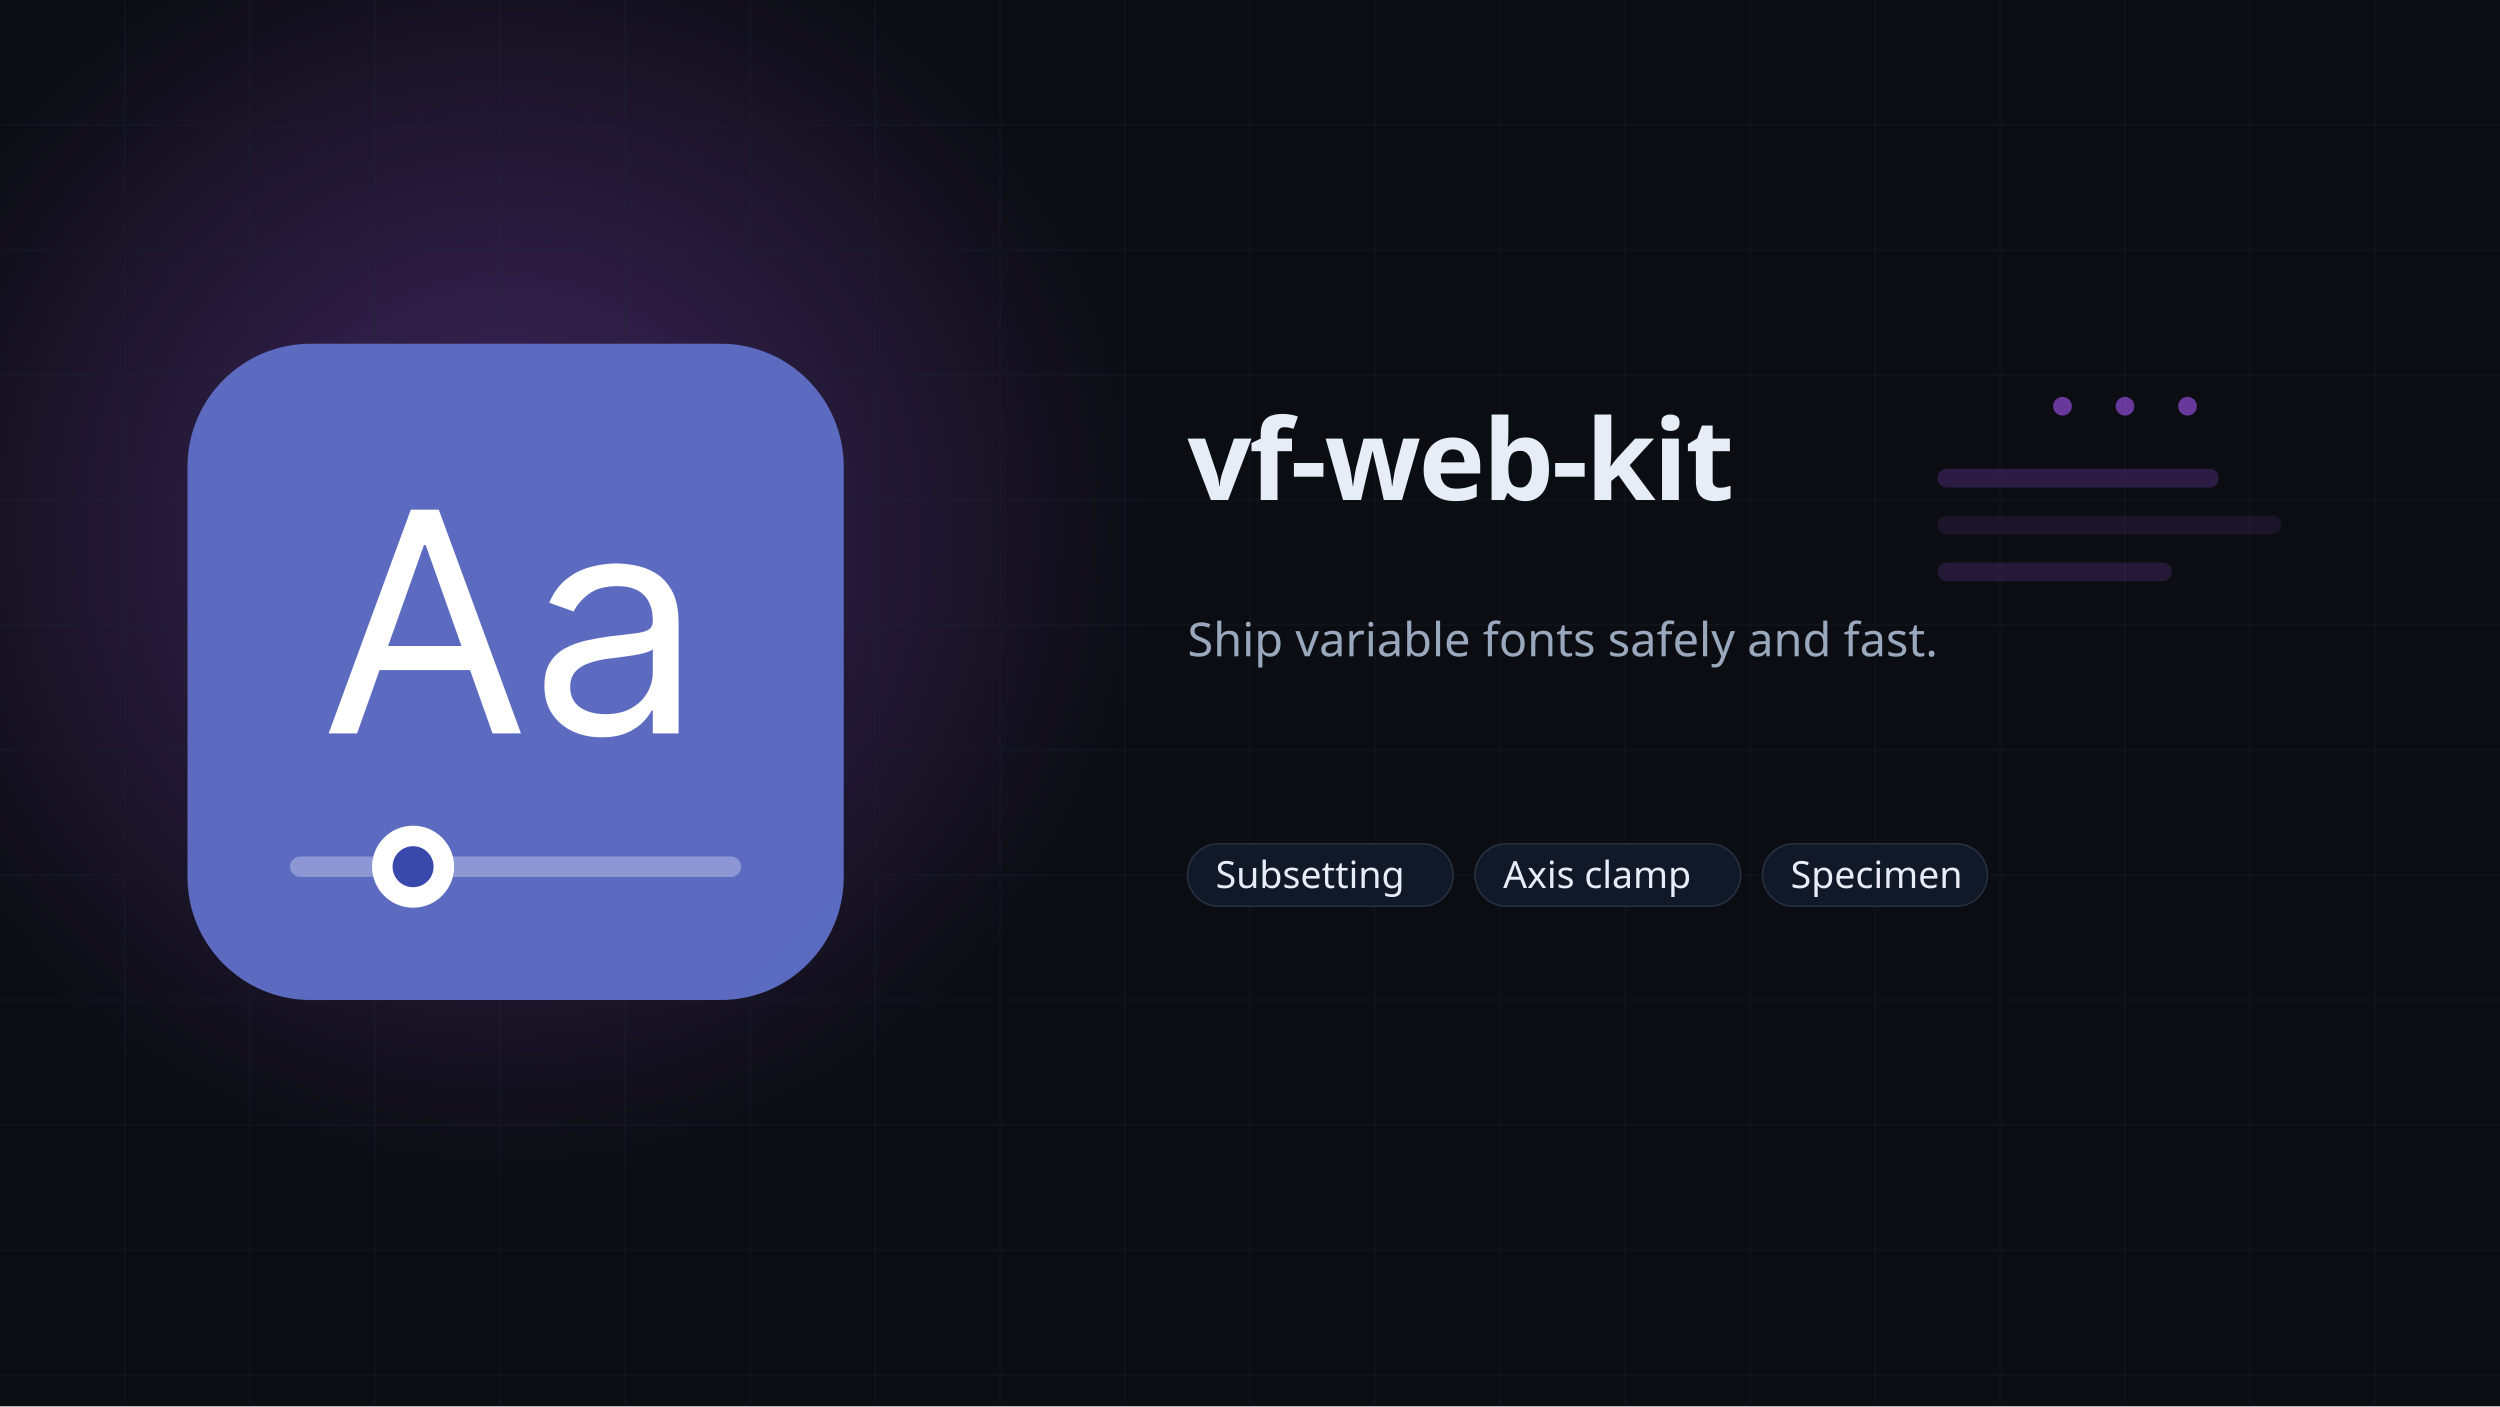
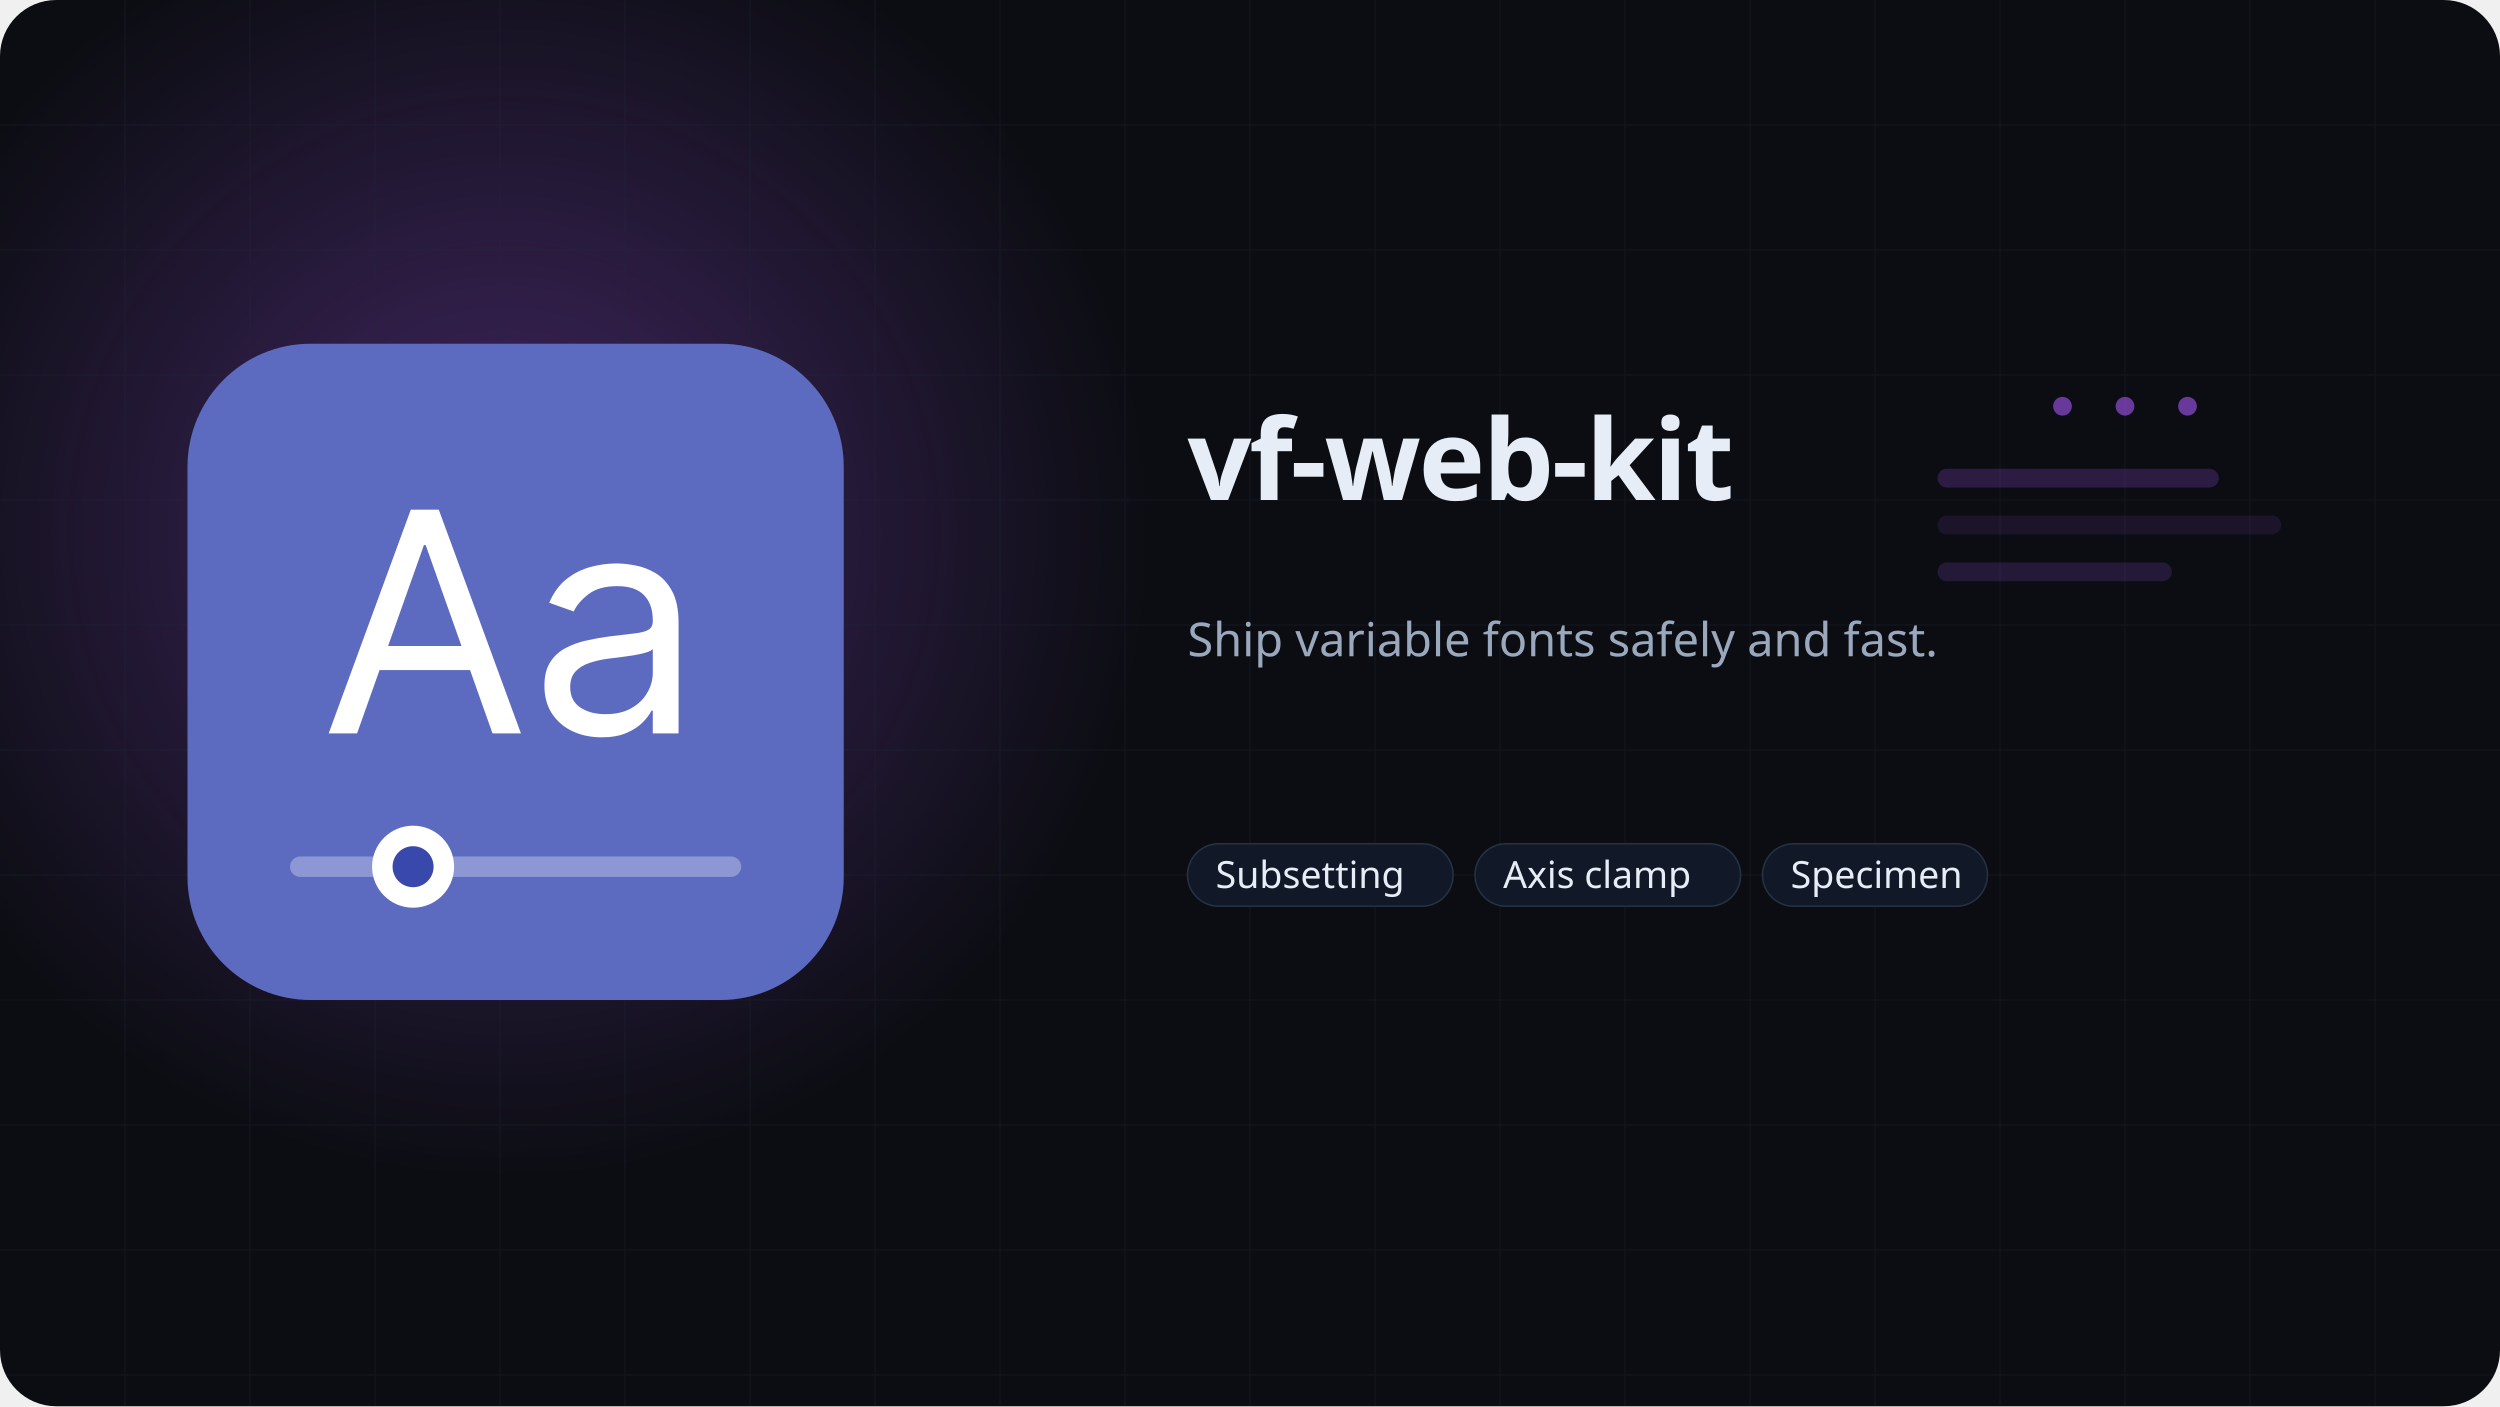
<svg xmlns="http://www.w3.org/2000/svg" width="1600" height="900" fill="none" style="color-scheme:light dark" viewBox="0 0 1600 900">
  <style>text{font-family:"Space Grotesk","Sora","IBM Plex Sans",sans-serif}</style>
  <defs>
    <radialGradient id="glow" cx="0" cy="0" r="1" gradientTransform="rotate(45 -250.416 556.274)scale(420)" gradientUnits="userSpaceOnUse">
      <stop stop-color="#A855F7" stop-opacity=".35" />
      <stop offset="1" stop-color="#A855F7" stop-opacity="0" />
    </radialGradient>
+     <clipPath id="heroClip">
+       <rect width="1600" height="900" rx="36" />
+     </clipPath>
  </defs>
-   <path fill="#0B0D12" d="M0 0h1600v900H0z" />
-   <path fill="url(#glow)" d="M0 0h1600v900H0z" />
-   <path stroke="#1F2A37" d="M80 0v900M160 0v900M240 0v900M320 0v900M400 0v900M480 0v900M560 0v900M640 0v900M720 0v900M800 0v900M880 0v900M960 0v900m80-900v900m80-900v900m80-900v900m80-900v900m80-900v900m80-900v900m80-900v900M0 80h1600M0 160h1600M0 240h1600M0 320h1600M0 400h1600M0 480h1600M0 560h1600M0 640h1600M0 720h1600M0 800h1600M0 880h1600" opacity=".25" />
-   <g transform="translate(120 220)scale(6.5625)">
-     <g clip-path="url(#clip0_313_76)">
-       <path fill="url(#paint0_linear_313_76)" d="M52 0H12C5.373 0 0 5.373 0 12v40c0 6.627 5.373 12 12 12h40c6.627 0 12-5.373 12-12V12c0-6.627-5.373-12-12-12" />
-       <path fill="#fff" d="M16.537 38h-2.77l8.011-21.818h2.728L32.517 38h-2.77l-6.52-18.366h-.17zm1.023-8.523h11.164v2.344H17.56zm22.83 8.906q-1.556 0-2.823-.585a4.84 4.84 0 0 1-2.014-1.716q-.745-1.129-.745-2.727 0-1.405.553-2.28a3.9 3.9 0 0 1 1.481-1.385 7.8 7.8 0 0 1 2.046-.745q1.13-.256 2.269-.405 1.491-.192 2.418-.288.938-.106 1.364-.351.437-.246.437-.853v-.085q0-1.577-.863-2.45-.852-.874-2.589-.874-1.8 0-2.823.789-1.023.787-1.438 1.683l-2.387-.852q.64-1.492 1.705-2.323a6.4 6.4 0 0 1 2.344-1.172 9.7 9.7 0 0 1 2.514-.34q.788 0 1.81.191 1.035.18 1.993.756.97.576 1.609 1.737t.639 3.11V38h-2.514v-2.216h-.128q-.256.532-.852 1.14-.597.608-1.588 1.033-.99.427-2.418.426m.383-2.258q1.492 0 2.515-.586 1.033-.586 1.555-1.513a3.85 3.85 0 0 0 .533-1.95v-2.3q-.16.191-.703.351-.532.15-1.236.267-.693.105-1.353.191-.65.075-1.055.128a9.6 9.6 0 0 0-1.832.416q-.842.276-1.364.841-.51.555-.511 1.513 0 1.31.97 1.982.98.66 2.481.66" />
-       <path fill="#fff" d="M53 50H11a1 1 0 1 0 0 2h42a1 1 0 1 0 0-2" opacity=".3" />
-       <path fill="#fff" d="M22 55a4 4 0 1 0 0-8 4 4 0 0 0 0 8" />
-       <path fill="#3949AB" d="M22 53a2 2 0 1 0 0-4 2 2 0 0 0 0 4" />
+   <g clip-path="url(#heroClip)">
+     <path fill="#0B0D12" d="M0 0h1600v900H0z" />
+     <path fill="url(#glow)" d="M0 0h1600v900H0z" />
+     <path stroke="#1F2A37" d="M80 0v900M160 0v900M240 0v900M320 0v900M400 0v900M480 0v900M560 0v900M640 0v900M720 0v900M800 0v900M880 0v900M960 0v900m80-900v900m80-900v900m80-900v900m80-900v900m80-900v900m80-900v900m80-900v900M0 80h1600M0 160h1600M0 240h1600M0 320h1600M0 400h1600M0 480h1600M0 560h1600M0 640h1600M0 720h1600M0 800h1600M0 880h1600" opacity=".25" />
+     <g transform="translate(120 220)scale(6.5625)">
+       <g clip-path="url(#clip0_313_76)">
+         <path fill="url(#paint0_linear_313_76)" d="M52 0H12C5.373 0 0 5.373 0 12v40c0 6.627 5.373 12 12 12h40c6.627 0 12-5.373 12-12V12c0-6.627-5.373-12-12-12" />
+         <path fill="#fff" d="M16.537 38h-2.77l8.011-21.818h2.728L32.517 38h-2.77l-6.52-18.366h-.17zm1.023-8.523h11.164v2.344H17.56zm22.83 8.906q-1.556 0-2.823-.585a4.84 4.84 0 0 1-2.014-1.716q-.745-1.129-.745-2.727 0-1.405.553-2.28a3.9 3.9 0 0 1 1.481-1.385 7.8 7.8 0 0 1 2.046-.745q1.13-.256 2.269-.405 1.491-.192 2.418-.288.938-.106 1.364-.351.437-.246.437-.853v-.085q0-1.577-.863-2.45-.852-.874-2.589-.874-1.8 0-2.823.789-1.023.787-1.438 1.683l-2.387-.852q.64-1.492 1.705-2.323a6.4 6.4 0 0 1 2.344-1.172 9.7 9.7 0 0 1 2.514-.34q.788 0 1.81.191 1.035.18 1.993.756.97.576 1.609 1.737t.639 3.11V38h-2.514v-2.216h-.128q-.256.532-.852 1.14-.597.608-1.588 1.033-.99.427-2.418.426m.383-2.258q1.492 0 2.515-.586 1.033-.586 1.555-1.513a3.85 3.85 0 0 0 .533-1.95v-2.3q-.16.191-.703.351-.532.15-1.236.267-.693.105-1.353.191-.65.075-1.055.128a9.6 9.6 0 0 0-1.832.416q-.842.276-1.364.841-.51.555-.511 1.513 0 1.31.97 1.982.98.66 2.481.66" />
+         <path fill="#fff" d="M53 50H11a1 1 0 1 0 0 2h42a1 1 0 1 0 0-2" opacity=".3" />
+         <path fill="#fff" d="M22 55a4 4 0 1 0 0-8 4 4 0 0 0 0 8" />
+         <path fill="#3949AB" d="M22 53a2 2 0 1 0 0-4 2 2 0 0 0 0 4" />
+       </g>
+       <defs>
+         <linearGradient id="paint0_linear_313_76" x1="0" x2="4096" y1="0" y2="4096" gradientUnits="userSpaceOnUse">
+           <stop stop-color="#5C6BC0" />
+           <stop offset="1" stop-color="#3949AB" />
+         </linearGradient>
+         <clipPath id="clip0_313_76">
+           <path fill="#fff" d="M0 0h64v64H0z" />
+         </clipPath>
+       </defs>
    </g>
-     <defs>
-       <linearGradient id="paint0_linear_313_76" x1="0" x2="4096" y1="0" y2="4096" gradientUnits="userSpaceOnUse">
-         <stop stop-color="#5C6BC0" />
-         <stop offset="1" stop-color="#3949AB" />
-       </linearGradient>
-       <clipPath id="clip0_313_76">
-         <path fill="#fff" d="M0 0h64v64H0z" />
-       </clipPath>
-     </defs>
-   </g>
-   <text x="760" y="320" fill="#E6EDF7" font-size="72" font-weight="700" letter-spacing="-.02em">vf-web-kit</text>
-   <text x="760" y="420" fill="#9AA8BD" font-size="30">Ship variable fonts safely and fast.</text>
-   <g transform="translate(760 540)">
-     <rect width="170" height="40" fill="#111827" stroke="#263142" rx="20" />
-     <text x="18" y="20" fill="#E6EDF7" dominant-baseline="middle" font-size="24">Subsetting</text>
-   </g>
-   <g transform="translate(944 540)">
-     <rect width="170" height="40" fill="#111827" stroke="#263142" rx="20" />
-     <text x="18" y="20" fill="#E6EDF7" dominant-baseline="middle" font-size="24">Axis clamp</text>
-   </g>
-   <g transform="translate(1128 540)">
-     <rect width="144" height="40" fill="#111827" stroke="#263142" rx="20" />
-     <text x="18" y="20" fill="#E6EDF7" dominant-baseline="middle" font-size="24">Specimen</text>
-   </g>
-   <g opacity=".6">
-     <circle cx="1320" cy="260" r="6" fill="#A855F7" />
-     <circle cx="1360" cy="260" r="6" fill="#A855F7" />
-     <circle cx="1400" cy="260" r="6" fill="#A855F7" />
-     <rect width="180" height="12" x="1240" y="300" fill="#A855F7" fill-opacity=".35" rx="6" />
-     <rect width="220" height="12" x="1240" y="330" fill="#A855F7" fill-opacity=".18" rx="6" />
-     <rect width="150" height="12" x="1240" y="360" fill="#A855F7" fill-opacity=".28" rx="6" />
+     <text x="760" y="320" fill="#E6EDF7" font-size="72" font-weight="700" letter-spacing="-.02em">vf-web-kit</text>
+     <text x="760" y="420" fill="#9AA8BD" font-size="30">Ship variable fonts safely and fast.</text>
+     <g transform="translate(760 540)">
+       <rect width="170" height="40" fill="#111827" stroke="#263142" rx="20" />
+       <text x="18" y="20" fill="#E6EDF7" dominant-baseline="middle" font-size="24">Subsetting</text>
+     </g>
+     <g transform="translate(944 540)">
+       <rect width="170" height="40" fill="#111827" stroke="#263142" rx="20" />
+       <text x="18" y="20" fill="#E6EDF7" dominant-baseline="middle" font-size="24">Axis clamp</text>
+     </g>
+     <g transform="translate(1128 540)">
+       <rect width="144" height="40" fill="#111827" stroke="#263142" rx="20" />
+       <text x="18" y="20" fill="#E6EDF7" dominant-baseline="middle" font-size="24">Specimen</text>
+     </g>
+     <g opacity=".6">
+       <circle cx="1320" cy="260" r="6" fill="#A855F7" />
+       <circle cx="1360" cy="260" r="6" fill="#A855F7" />
+       <circle cx="1400" cy="260" r="6" fill="#A855F7" />
+       <rect width="180" height="12" x="1240" y="300" fill="#A855F7" fill-opacity=".35" rx="6" />
+       <rect width="220" height="12" x="1240" y="330" fill="#A855F7" fill-opacity=".18" rx="6" />
+       <rect width="150" height="12" x="1240" y="360" fill="#A855F7" fill-opacity=".28" rx="6" />
+     </g>
  </g>
</svg>
